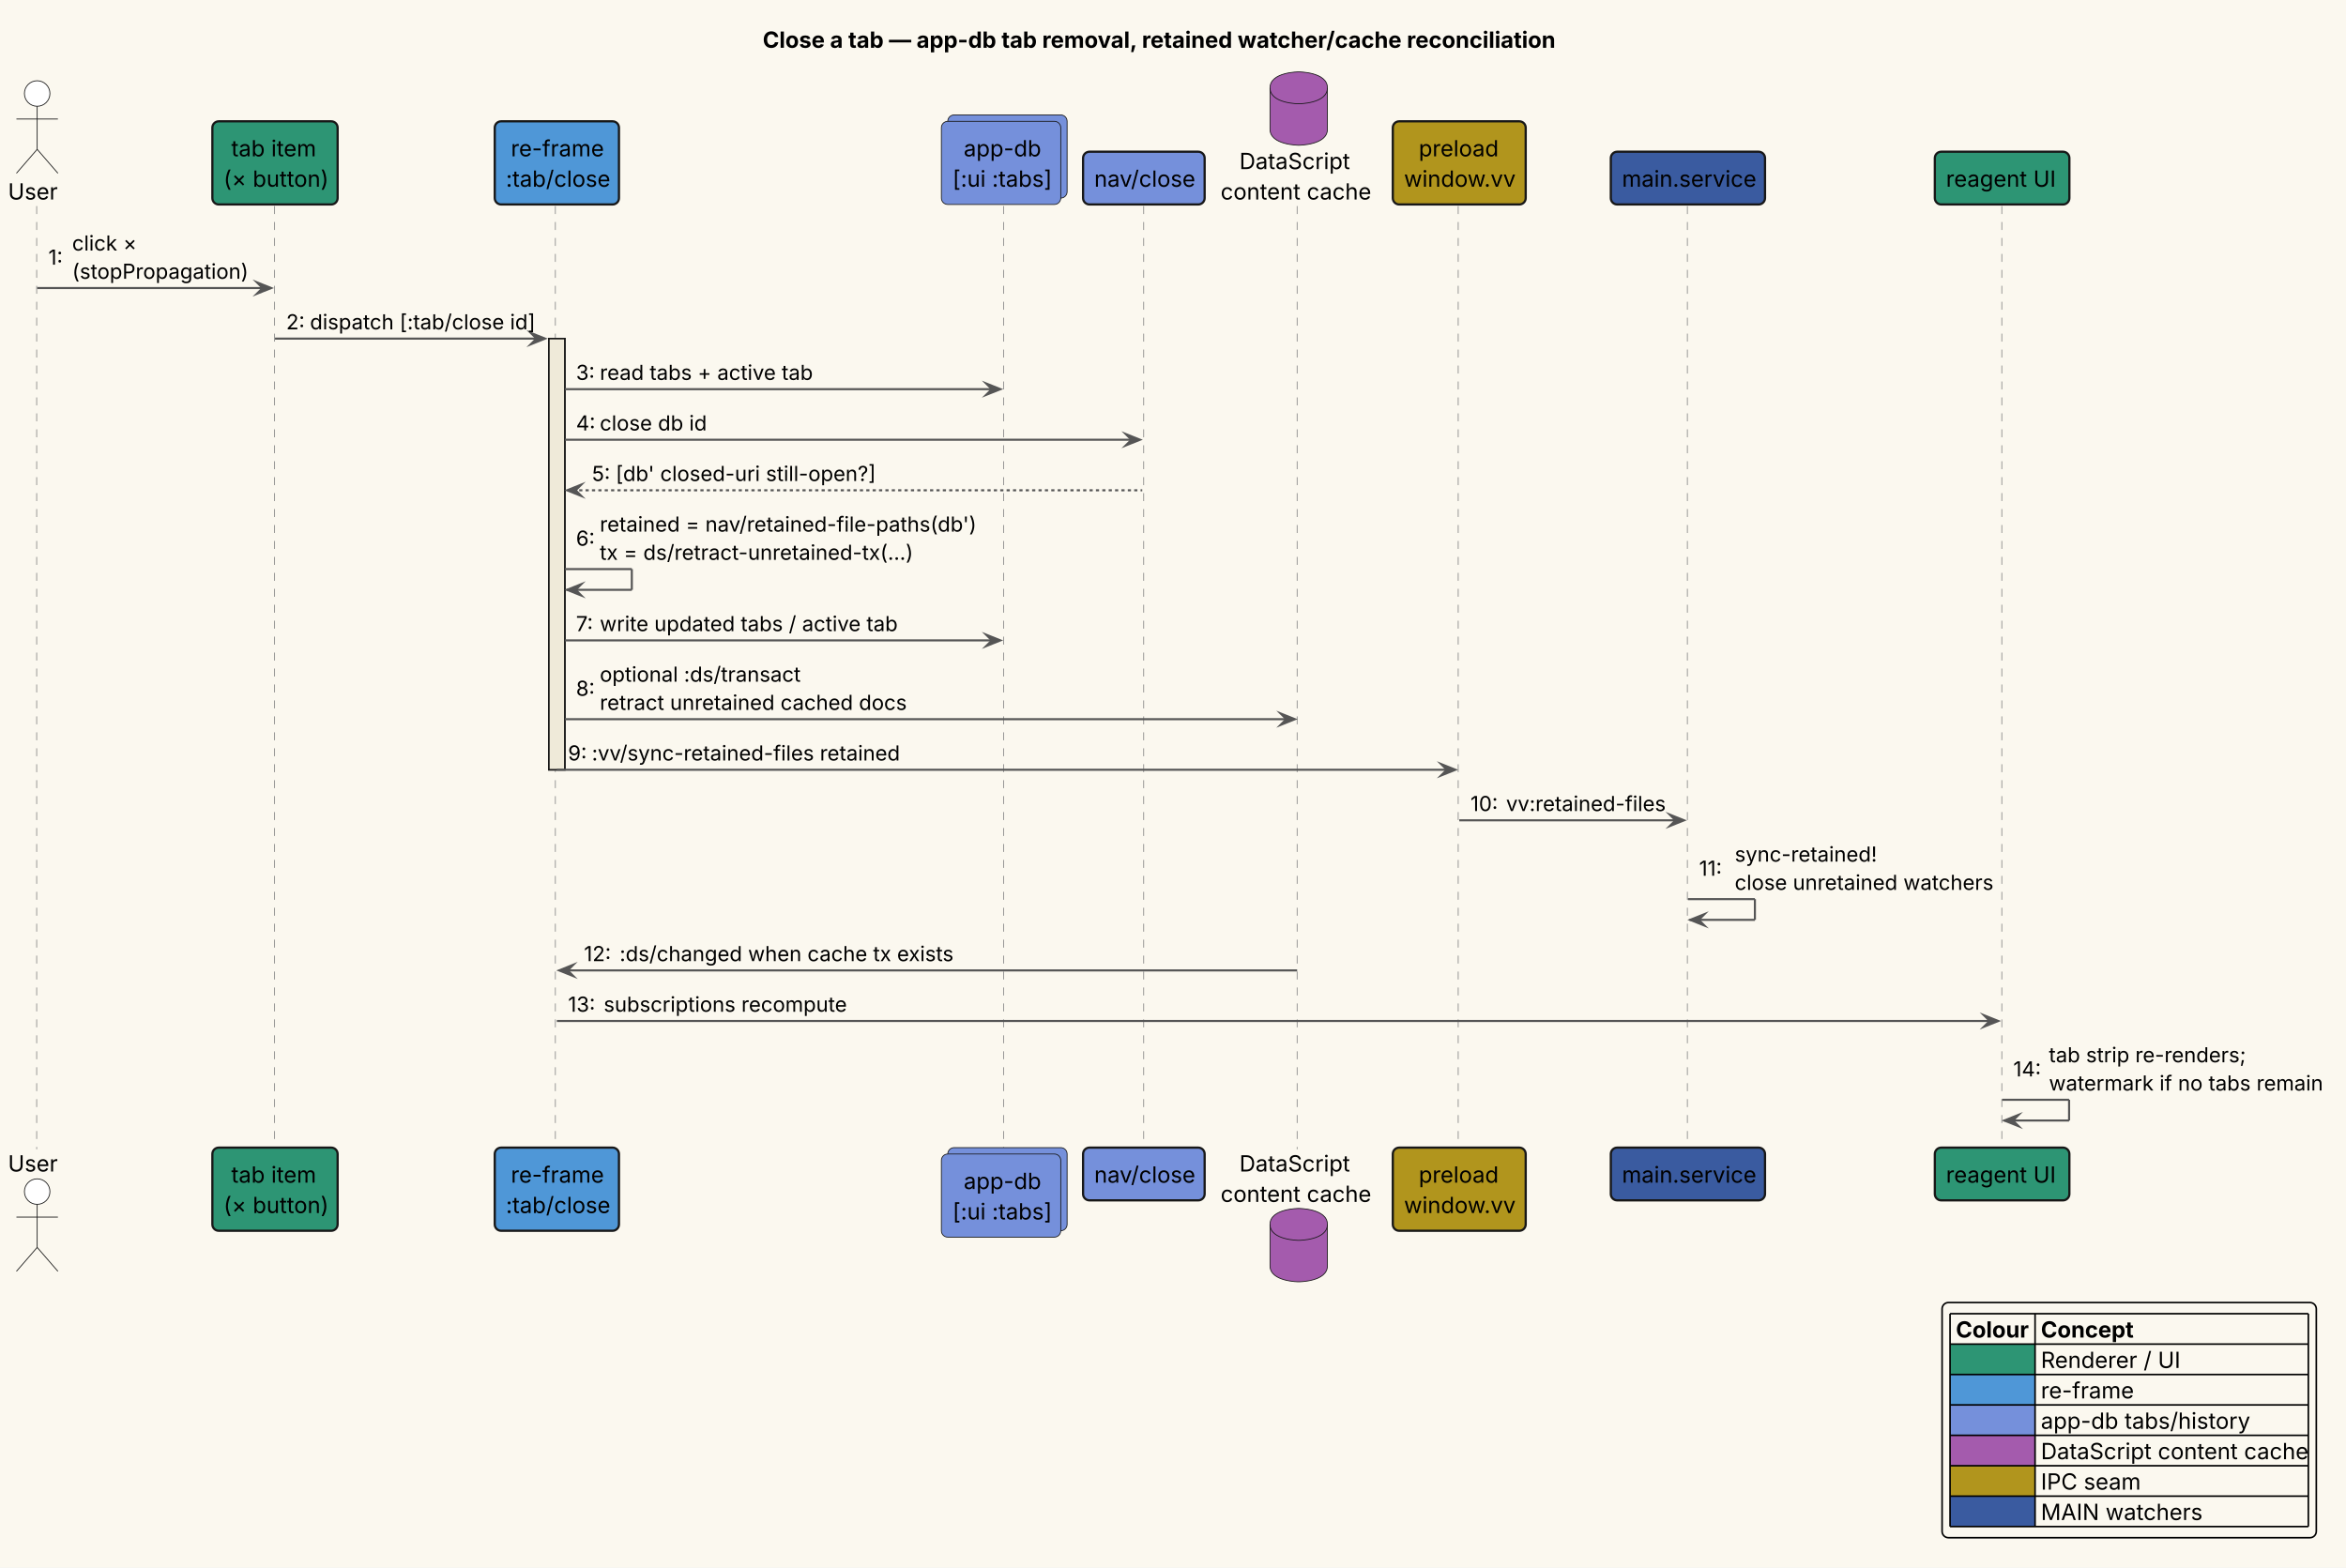
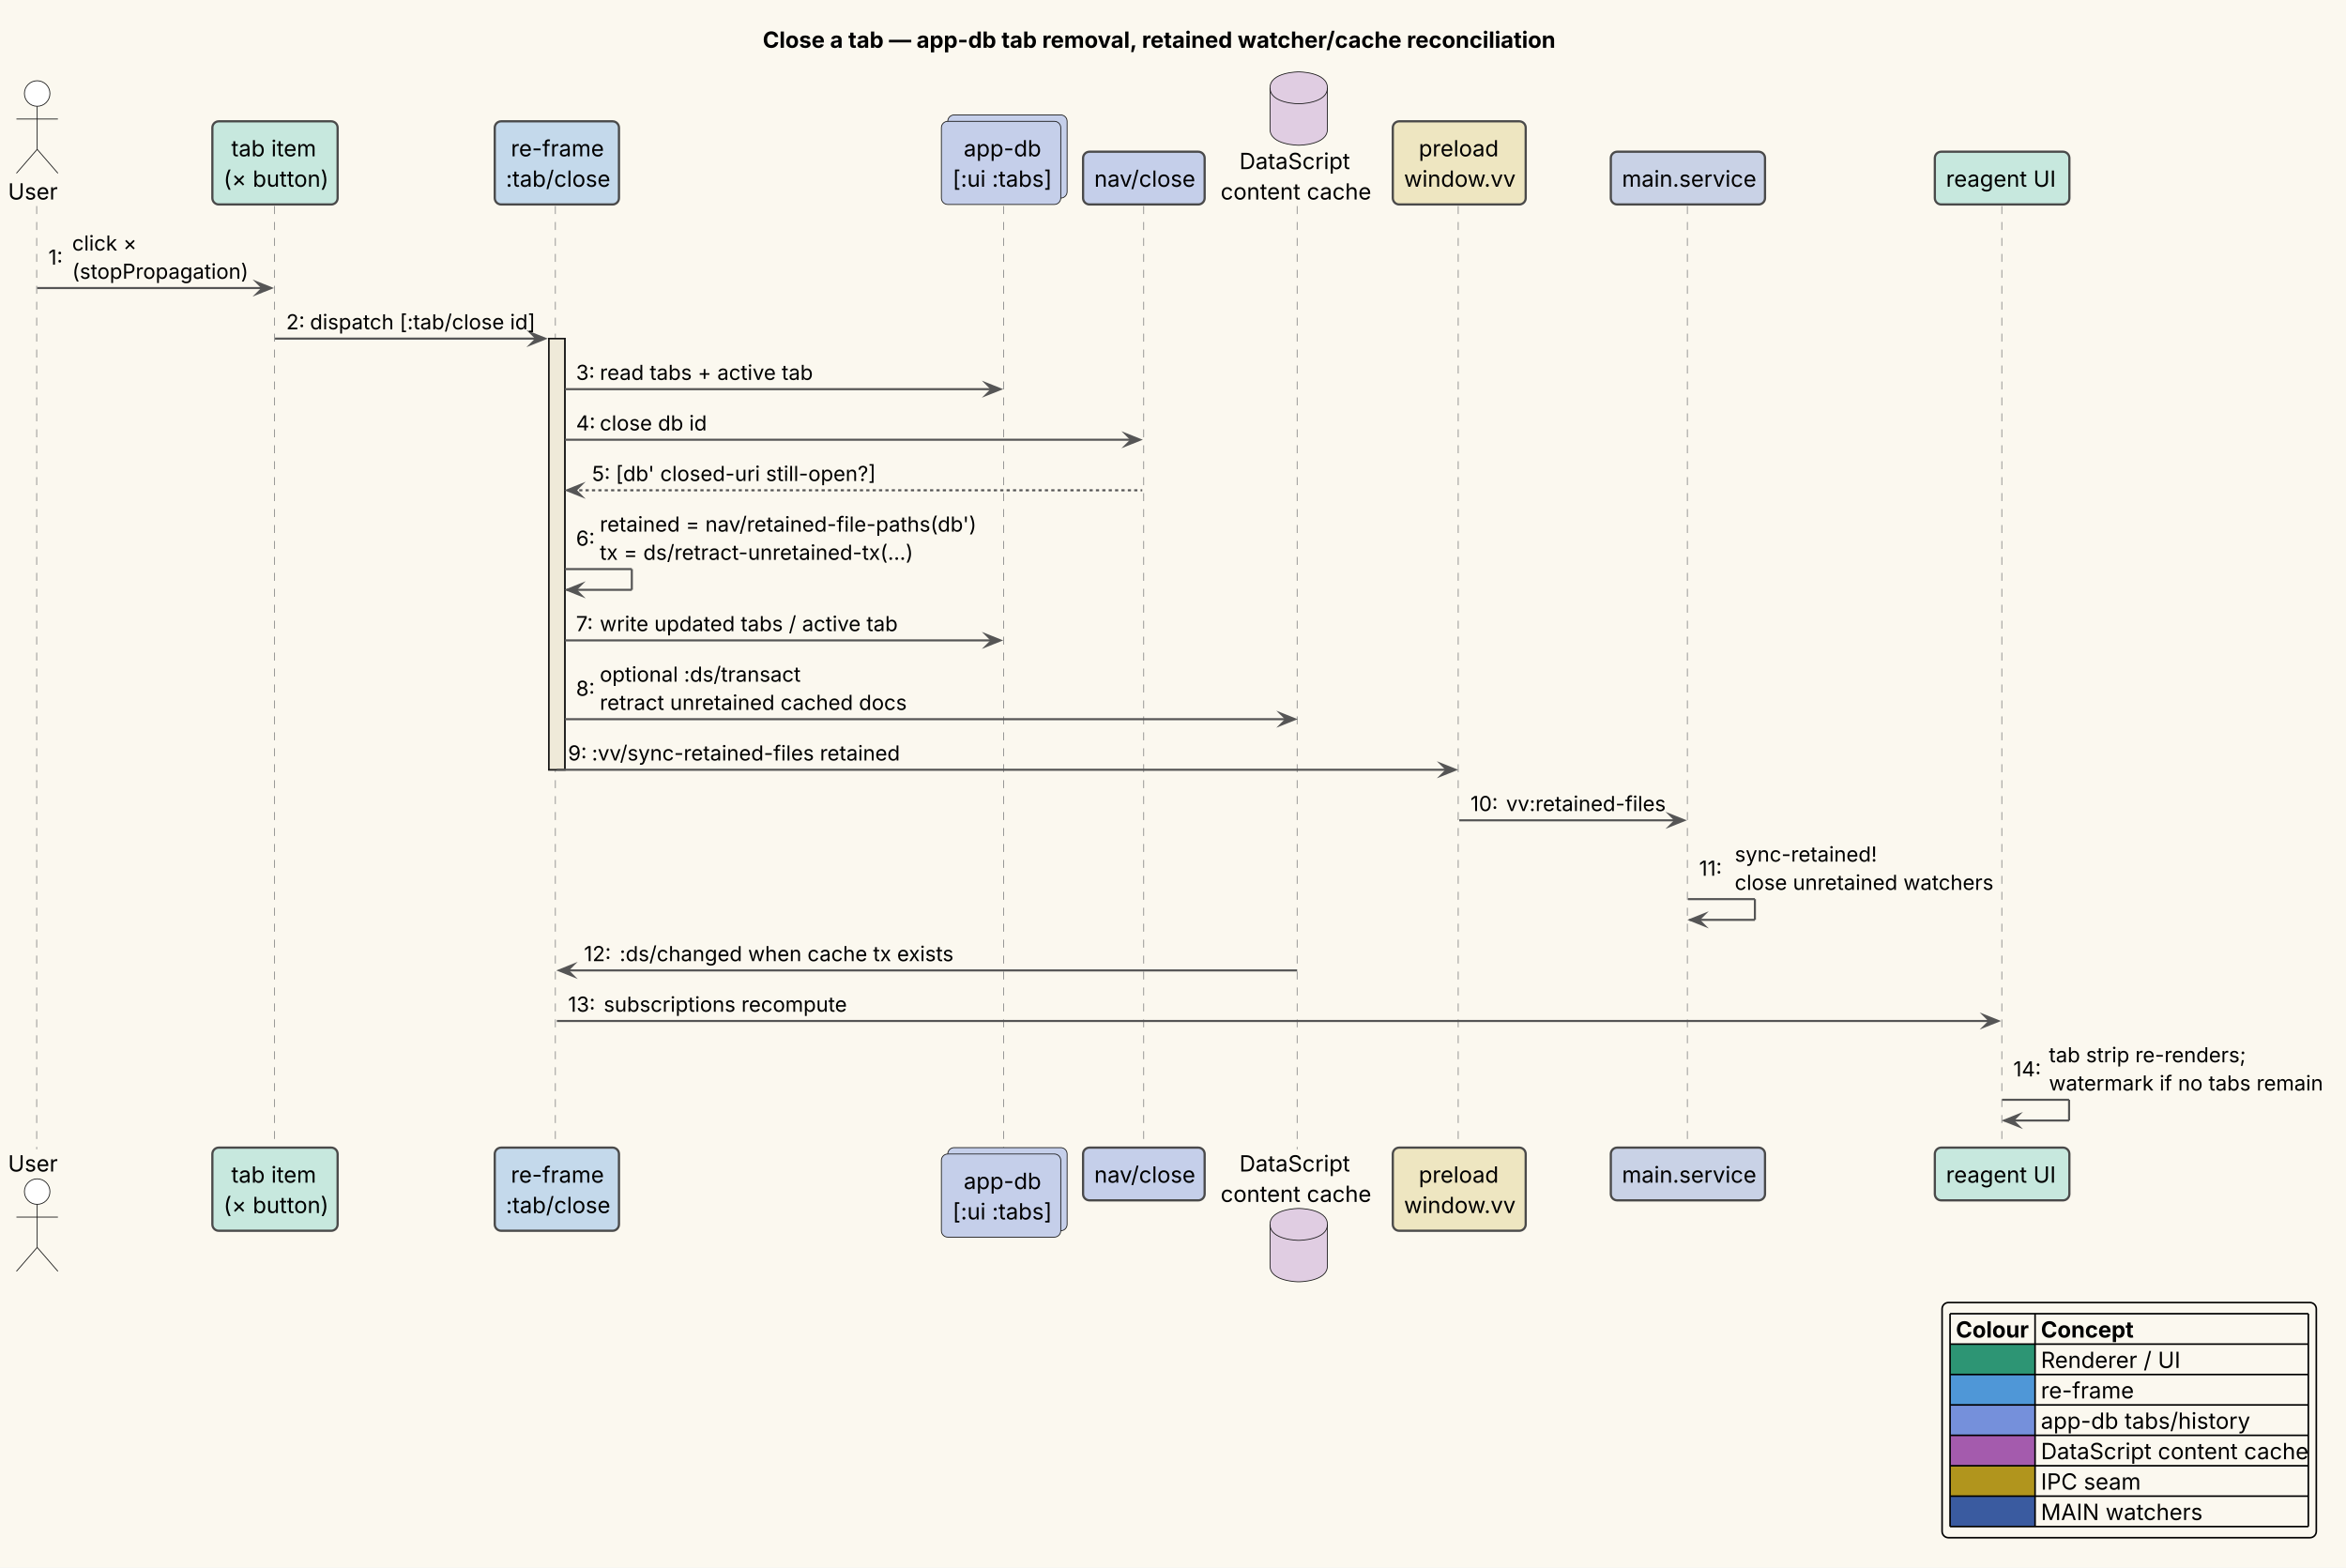
<svg xmlns="http://www.w3.org/2000/svg" contentStyleType="text/css" data-diagram-type="SEQUENCE" height="983px" preserveAspectRatio="none" style="width:1471px;height:983px;background:#FBF8EF;" version="1.1" viewBox="0 0 1471 983" width="1471px" zoomAndPan="magnify">
  <defs />
  <g>
    <rect fill="#FBF8EF" height="983" style="stroke:none;stroke-width:1;" width="1471" x="0" y="0" />
    <g class="title" data-source-line="4">
      <text fill="#000000" font-family="'Inter, Helvetica, sans-serif'" font-size="14" font-weight="700" lengthAdjust="spacing" textLength="507.89" x="478.246" y="29.966">Close a tab — app-db tab removal, retained watcher/cache reconciliation</text>
    </g>
    <g>
      <rect fill="#EFEAD9" height="270.354" style="stroke:#181818;stroke-width:1;" width="10" x="344.163" y="212.322" />
    </g>
    <g class="participant-lifeline" data-entity-uid="part1" data-qualified-name="User" data-source-line="8" id="part1-lifeline">
      <g>
        <rect fill="#000000" fill-opacity="0" height="591.414" width="8" x="19.309" y="129.204" />
        <line style="stroke:#888888;stroke-width:0.5;stroke-dasharray:5,5;" x1="23" x2="23" y1="129.204" y2="720.618" />
      </g>
    </g>
    <g class="participant-lifeline" data-entity-uid="part2" data-qualified-name="Tabs" data-source-line="9" id="part2-lifeline">
      <g>
        <rect fill="#000000" fill-opacity="0" height="591.414" width="8" x="168.43" y="129.204" />
        <line style="stroke:#888888;stroke-width:0.5;stroke-dasharray:5,5;" x1="172.16" x2="172.16" y1="129.204" y2="720.618" />
      </g>
    </g>
    <g class="participant-lifeline" data-entity-uid="part3" data-qualified-name="RF" data-source-line="10" id="part3-lifeline">
      <g>
        <rect fill="#000000" fill-opacity="0" height="591.414" width="8" x="345.163" y="129.204" />
        <line style="stroke:#888888;stroke-width:0.5;stroke-dasharray:5,5;" x1="348.222" x2="348.222" y1="129.204" y2="720.618" />
      </g>
    </g>
    <g class="participant-lifeline" data-entity-uid="part4" data-qualified-name="DB" data-source-line="11" id="part4-lifeline">
      <g>
        <rect fill="#000000" fill-opacity="0" height="591.414" width="8" x="625.691" y="129.204" />
        <line style="stroke:#888888;stroke-width:0.5;stroke-dasharray:5,5;" x1="629.269" x2="629.269" y1="129.204" y2="720.618" />
      </g>
    </g>
    <g class="participant-lifeline" data-entity-uid="part5" data-qualified-name="Nav" data-source-line="12" id="part5-lifeline">
      <g>
        <rect fill="#000000" fill-opacity="0" height="591.414" width="8" x="713.228" y="129.204" />
        <line style="stroke:#888888;stroke-width:0.5;stroke-dasharray:5,5;" x1="717.113" x2="717.113" y1="129.204" y2="720.618" />
      </g>
    </g>
    <g class="participant-lifeline" data-entity-uid="part6" data-qualified-name="DS" data-source-line="13" id="part6-lifeline">
      <g>
        <rect fill="#000000" fill-opacity="0" height="591.414" width="8" x="810.333" y="129.204" />
        <line style="stroke:#888888;stroke-width:0.5;stroke-dasharray:5,5;" x1="813.343" x2="813.343" y1="129.204" y2="720.618" />
      </g>
    </g>
    <g class="participant-lifeline" data-entity-uid="part7" data-qualified-name="Vv" data-source-line="14" id="part7-lifeline">
      <g>
        <rect fill="#000000" fill-opacity="0" height="591.414" width="8" x="910.987" y="129.204" />
        <line style="stroke:#888888;stroke-width:0.5;stroke-dasharray:5,5;" x1="914.323" x2="914.323" y1="129.204" y2="720.618" />
      </g>
    </g>
    <g class="participant-lifeline" data-entity-uid="part8" data-qualified-name="Svc" data-source-line="15" id="part8-lifeline">
      <g>
        <rect fill="#000000" fill-opacity="0" height="591.414" width="8" x="1054.362" y="129.204" />
        <line style="stroke:#888888;stroke-width:0.5;stroke-dasharray:5,5;" x1="1058.02" x2="1058.02" y1="129.204" y2="720.618" />
      </g>
    </g>
    <g class="participant-lifeline" data-entity-uid="part9" data-qualified-name="UI" data-source-line="16" id="part9-lifeline">
      <g>
        <rect fill="#000000" fill-opacity="0" height="591.414" width="8" x="1251.372" y="129.204" />
        <line style="stroke:#888888;stroke-width:0.5;stroke-dasharray:5,5;" x1="1255.19" x2="1255.19" y1="129.204" y2="720.618" />
      </g>
    </g>
    <g class="participant participant-head" data-entity-uid="part1" data-qualified-name="User" data-source-line="8" id="part1-head">
      <text fill="#000000" font-family="'Inter, Helvetica, sans-serif'" font-size="14" lengthAdjust="spacing" textLength="30.618" x="5" y="125.102">User</text>
      <ellipse cx="23.309" cy="58.636" fill="#FFFFFF" rx="8" ry="8" style="stroke:#181818;stroke-width:0.5;" />
      <path d="M23.309,66.636 L23.309,93.636 M10.309,74.636 L36.309,74.636 M23.309,93.636 L10.309,108.636 M23.309,93.636 L36.309,108.636" fill="none" style="stroke:#181818;stroke-width:0.5;" />
    </g>
    <g class="participant participant-tail" data-entity-uid="part1" data-qualified-name="User" data-source-line="8" id="part1-tail">
      <text fill="#000000" font-family="'Inter, Helvetica, sans-serif'" font-size="14" lengthAdjust="spacing" textLength="30.618" x="5" y="734.584">User</text>
      <ellipse cx="23.309" cy="747.186" fill="#FFFFFF" rx="8" ry="8" style="stroke:#181818;stroke-width:0.5;" />
      <path d="M23.309,755.186 L23.309,782.186 M10.309,763.186 L36.309,763.186 M23.309,782.186 L10.309,797.186 M23.309,782.186 L36.309,797.186" fill="none" style="stroke:#181818;stroke-width:0.5;" />
    </g>
    <g class="participant participant-head" data-entity-uid="part2" data-qualified-name="Tabs" data-source-line="9" id="part2-head">
-       <rect fill="#2D9574" height="52.136" rx="4" ry="4" style="stroke:#181818;stroke-width:1.4;" width="78.54" x="133.16" y="76.068" />
+       <rect fill="#C7E8DE" height="52.136" rx="4" ry="4" style="stroke:#4A4A4A;stroke-width:1.4;" width="78.54" x="133.16" y="76.068" />
      <text fill="#000000" font-family="'Inter, Helvetica, sans-serif'" font-size="14" lengthAdjust="spacing" textLength="54.81" x="145.025" y="98.034">tab item</text>
      <text fill="#000000" font-family="'Inter, Helvetica, sans-serif'" font-size="14" lengthAdjust="spacing" textLength="64.54" x="140.16" y="117.102">(× button)</text>
    </g>
    <g class="participant participant-tail" data-entity-uid="part2" data-qualified-name="Tabs" data-source-line="9" id="part2-tail">
-       <rect fill="#2D9574" height="52.136" rx="4" ry="4" style="stroke:#181818;stroke-width:1.4;" width="78.54" x="133.16" y="719.618" />
+       <rect fill="#C7E8DE" height="52.136" rx="4" ry="4" style="stroke:#4A4A4A;stroke-width:1.4;" width="78.54" x="133.16" y="719.618" />
      <text fill="#000000" font-family="'Inter, Helvetica, sans-serif'" font-size="14" lengthAdjust="spacing" textLength="54.81" x="145.025" y="741.584">tab item</text>
      <text fill="#000000" font-family="'Inter, Helvetica, sans-serif'" font-size="14" lengthAdjust="spacing" textLength="64.54" x="140.16" y="760.652">(× button)</text>
    </g>
    <g class="participant participant-head" data-entity-uid="part3" data-qualified-name="RF" data-source-line="10" id="part3-head">
-       <rect fill="#4F97D7" height="52.136" rx="4" ry="4" style="stroke:#181818;stroke-width:1.4;" width="77.882" x="310.222" y="76.068" />
+       <rect fill="#C4D9EB" height="52.136" rx="4" ry="4" style="stroke:#4A4A4A;stroke-width:1.4;" width="77.882" x="310.222" y="76.068" />
      <text fill="#000000" font-family="'Inter, Helvetica, sans-serif'" font-size="14" lengthAdjust="spacing" textLength="57.624" x="320.351" y="98.034">re-frame</text>
      <text fill="#000000" font-family="'Inter, Helvetica, sans-serif'" font-size="14" lengthAdjust="spacing" textLength="63.882" x="317.222" y="117.102">:tab/close</text>
    </g>
    <g class="participant participant-tail" data-entity-uid="part3" data-qualified-name="RF" data-source-line="10" id="part3-tail">
-       <rect fill="#4F97D7" height="52.136" rx="4" ry="4" style="stroke:#181818;stroke-width:1.4;" width="77.882" x="310.222" y="719.618" />
+       <rect fill="#C4D9EB" height="52.136" rx="4" ry="4" style="stroke:#4A4A4A;stroke-width:1.4;" width="77.882" x="310.222" y="719.618" />
      <text fill="#000000" font-family="'Inter, Helvetica, sans-serif'" font-size="14" lengthAdjust="spacing" textLength="57.624" x="320.351" y="741.584">re-frame</text>
      <text fill="#000000" font-family="'Inter, Helvetica, sans-serif'" font-size="14" lengthAdjust="spacing" textLength="63.882" x="317.222" y="760.652">:tab/close</text>
    </g>
    <g class="participant participant-head" data-entity-uid="part4" data-qualified-name="DB" data-source-line="11" id="part4-head">
-       <rect fill="#7590DB" height="52.136" rx="4" ry="4" style="stroke:#181818;stroke-width:0.5;" width="74.844" x="594.269" y="72.068" />
-       <rect fill="#7590DB" height="52.136" rx="4" ry="4" style="stroke:#181818;stroke-width:0.5;" width="74.844" x="590.269" y="76.068" />
+       <rect fill="#C5CFEA" height="52.136" rx="4" ry="4" style="stroke:#181818;stroke-width:0.5;" width="74.844" x="594.269" y="72.068" />
+       <rect fill="#C5CFEA" height="52.136" rx="4" ry="4" style="stroke:#181818;stroke-width:0.5;" width="74.844" x="590.269" y="76.068" />
      <text fill="#000000" font-family="'Inter, Helvetica, sans-serif'" font-size="14" lengthAdjust="spacing" textLength="46.802" x="604.29" y="98.034">app-db</text>
      <text fill="#000000" font-family="'Inter, Helvetica, sans-serif'" font-size="14" lengthAdjust="spacing" textLength="60.844" x="597.269" y="117.102">[:ui :tabs]</text>
    </g>
    <g class="participant participant-tail" data-entity-uid="part4" data-qualified-name="DB" data-source-line="11" id="part4-tail">
-       <rect fill="#7590DB" height="52.136" rx="4" ry="4" style="stroke:#181818;stroke-width:0.5;" width="74.844" x="594.269" y="719.618" />
-       <rect fill="#7590DB" height="52.136" rx="4" ry="4" style="stroke:#181818;stroke-width:0.5;" width="74.844" x="590.269" y="723.618" />
+       <rect fill="#C5CFEA" height="52.136" rx="4" ry="4" style="stroke:#181818;stroke-width:0.5;" width="74.844" x="594.269" y="719.618" />
+       <rect fill="#C5CFEA" height="52.136" rx="4" ry="4" style="stroke:#181818;stroke-width:0.5;" width="74.844" x="590.269" y="723.618" />
      <text fill="#000000" font-family="'Inter, Helvetica, sans-serif'" font-size="14" lengthAdjust="spacing" textLength="46.802" x="604.29" y="745.584">app-db</text>
      <text fill="#000000" font-family="'Inter, Helvetica, sans-serif'" font-size="14" lengthAdjust="spacing" textLength="60.844" x="597.269" y="764.652">[:ui :tabs]</text>
    </g>
    <g class="participant participant-head" data-entity-uid="part5" data-qualified-name="Nav" data-source-line="12" id="part5-head">
-       <rect fill="#7590DB" height="33.068" rx="4" ry="4" style="stroke:#181818;stroke-width:1.4;" width="76.23" x="679.113" y="95.136" />
+       <rect fill="#C5CFEA" height="33.068" rx="4" ry="4" style="stroke:#4A4A4A;stroke-width:1.4;" width="76.23" x="679.113" y="95.136" />
      <text fill="#000000" font-family="'Inter, Helvetica, sans-serif'" font-size="14" lengthAdjust="spacing" textLength="62.23" x="686.113" y="117.102">nav/close</text>
    </g>
    <g class="participant participant-tail" data-entity-uid="part5" data-qualified-name="Nav" data-source-line="12" id="part5-tail">
-       <rect fill="#7590DB" height="33.068" rx="4" ry="4" style="stroke:#181818;stroke-width:1.4;" width="76.23" x="679.113" y="719.618" />
+       <rect fill="#C5CFEA" height="33.068" rx="4" ry="4" style="stroke:#4A4A4A;stroke-width:1.4;" width="76.23" x="679.113" y="719.618" />
      <text fill="#000000" font-family="'Inter, Helvetica, sans-serif'" font-size="14" lengthAdjust="spacing" textLength="62.23" x="686.113" y="741.584">nav/close</text>
    </g>
    <g class="participant participant-head" data-entity-uid="part6" data-qualified-name="DS" data-source-line="13" id="part6-head">
      <text fill="#000000" font-family="'Inter, Helvetica, sans-serif'" font-size="14" lengthAdjust="spacing" textLength="68.446" x="777.11" y="106.034">DataScript</text>
      <text fill="#000000" font-family="'Inter, Helvetica, sans-serif'" font-size="14" lengthAdjust="spacing" textLength="91.98" x="765.343" y="125.102">content cache</text>
-       <path d="M796.333,55.068 C796.333,45.068 814.333,45.068 814.333,45.068 C814.333,45.068 832.333,45.068 832.333,55.068 L832.333,81.068 C832.333,91.068 814.333,91.068 814.333,91.068 C814.333,91.068 796.333,91.068 796.333,81.068 L796.333,55.068" fill="#A45BAD" style="stroke:#181818;stroke-width:0.5;" />
+       <path d="M796.333,55.068 C796.333,45.068 814.333,45.068 814.333,45.068 C814.333,45.068 832.333,45.068 832.333,55.068 L832.333,81.068 C832.333,91.068 814.333,91.068 814.333,91.068 C814.333,91.068 796.333,91.068 796.333,81.068 L796.333,55.068" fill="#E0CDE2" style="stroke:#181818;stroke-width:0.5;" />
      <path d="M796.333,55.068 C796.333,65.068 814.333,65.068 814.333,65.068 C814.333,65.068 832.333,65.068 832.333,55.068" fill="none" style="stroke:#181818;stroke-width:0.5;" />
    </g>
    <g class="participant participant-tail" data-entity-uid="part6" data-qualified-name="DS" data-source-line="13" id="part6-tail">
      <text fill="#000000" font-family="'Inter, Helvetica, sans-serif'" font-size="14" lengthAdjust="spacing" textLength="68.446" x="777.11" y="734.584">DataScript</text>
      <text fill="#000000" font-family="'Inter, Helvetica, sans-serif'" font-size="14" lengthAdjust="spacing" textLength="91.98" x="765.343" y="753.652">content cache</text>
-       <path d="M796.333,767.754 C796.333,757.754 814.333,757.754 814.333,757.754 C814.333,757.754 832.333,757.754 832.333,767.754 L832.333,793.754 C832.333,803.754 814.333,803.754 814.333,803.754 C814.333,803.754 796.333,803.754 796.333,793.754 L796.333,767.754" fill="#A45BAD" style="stroke:#181818;stroke-width:0.5;" />
+       <path d="M796.333,767.754 C796.333,757.754 814.333,757.754 814.333,757.754 C814.333,757.754 832.333,757.754 832.333,767.754 L832.333,793.754 C832.333,803.754 814.333,803.754 814.333,803.754 C814.333,803.754 796.333,803.754 796.333,793.754 L796.333,767.754" fill="#E0CDE2" style="stroke:#181818;stroke-width:0.5;" />
      <path d="M796.333,767.754 C796.333,777.754 814.333,777.754 814.333,777.754 C814.333,777.754 832.333,777.754 832.333,767.754" fill="none" style="stroke:#181818;stroke-width:0.5;" />
    </g>
    <g class="participant participant-head" data-entity-uid="part7" data-qualified-name="Vv" data-source-line="14" id="part7-head">
-       <rect fill="#B1951D" height="52.136" rx="4" ry="4" style="stroke:#181818;stroke-width:1.4;" width="83.328" x="873.323" y="76.068" />
+       <rect fill="#EEE6C1" height="52.136" rx="4" ry="4" style="stroke:#4A4A4A;stroke-width:1.4;" width="83.328" x="873.323" y="76.068" />
      <text fill="#000000" font-family="'Inter, Helvetica, sans-serif'" font-size="14" lengthAdjust="spacing" textLength="50.834" x="889.57" y="98.034">preload</text>
      <text fill="#000000" font-family="'Inter, Helvetica, sans-serif'" font-size="14" lengthAdjust="spacing" textLength="69.328" x="880.323" y="117.102">window.vv</text>
    </g>
    <g class="participant participant-tail" data-entity-uid="part7" data-qualified-name="Vv" data-source-line="14" id="part7-tail">
-       <rect fill="#B1951D" height="52.136" rx="4" ry="4" style="stroke:#181818;stroke-width:1.4;" width="83.328" x="873.323" y="719.618" />
+       <rect fill="#EEE6C1" height="52.136" rx="4" ry="4" style="stroke:#4A4A4A;stroke-width:1.4;" width="83.328" x="873.323" y="719.618" />
      <text fill="#000000" font-family="'Inter, Helvetica, sans-serif'" font-size="14" lengthAdjust="spacing" textLength="50.834" x="889.57" y="741.584">preload</text>
      <text fill="#000000" font-family="'Inter, Helvetica, sans-serif'" font-size="14" lengthAdjust="spacing" textLength="69.328" x="880.323" y="760.652">window.vv</text>
    </g>
    <g class="participant participant-head" data-entity-uid="part8" data-qualified-name="Svc" data-source-line="15" id="part8-head">
-       <rect fill="#3A5BA0" height="33.068" rx="4" ry="4" style="stroke:#181818;stroke-width:1.4;" width="96.684" x="1010.02" y="95.136" />
+       <rect fill="#C9D2E6" height="33.068" rx="4" ry="4" style="stroke:#4A4A4A;stroke-width:1.4;" width="96.684" x="1010.02" y="95.136" />
      <text fill="#000000" font-family="'Inter, Helvetica, sans-serif'" font-size="14" lengthAdjust="spacing" textLength="82.684" x="1017.02" y="117.102">main.service</text>
    </g>
    <g class="participant participant-tail" data-entity-uid="part8" data-qualified-name="Svc" data-source-line="15" id="part8-tail">
-       <rect fill="#3A5BA0" height="33.068" rx="4" ry="4" style="stroke:#181818;stroke-width:1.4;" width="96.684" x="1010.02" y="719.618" />
+       <rect fill="#C9D2E6" height="33.068" rx="4" ry="4" style="stroke:#4A4A4A;stroke-width:1.4;" width="96.684" x="1010.02" y="719.618" />
      <text fill="#000000" font-family="'Inter, Helvetica, sans-serif'" font-size="14" lengthAdjust="spacing" textLength="82.684" x="1017.02" y="741.584">main.service</text>
    </g>
    <g class="participant participant-head" data-entity-uid="part9" data-qualified-name="UI" data-source-line="16" id="part9-head">
-       <rect fill="#2D9574" height="33.068" rx="4" ry="4" style="stroke:#181818;stroke-width:1.4;" width="84.364" x="1213.19" y="95.136" />
+       <rect fill="#C7E8DE" height="33.068" rx="4" ry="4" style="stroke:#4A4A4A;stroke-width:1.4;" width="84.364" x="1213.19" y="95.136" />
      <text fill="#000000" font-family="'Inter, Helvetica, sans-serif'" font-size="14" lengthAdjust="spacing" textLength="70.364" x="1220.19" y="117.102">reagent UI</text>
    </g>
    <g class="participant participant-tail" data-entity-uid="part9" data-qualified-name="UI" data-source-line="16" id="part9-tail">
-       <rect fill="#2D9574" height="33.068" rx="4" ry="4" style="stroke:#181818;stroke-width:1.4;" width="84.364" x="1213.19" y="719.618" />
+       <rect fill="#C7E8DE" height="33.068" rx="4" ry="4" style="stroke:#4A4A4A;stroke-width:1.4;" width="84.364" x="1213.19" y="719.618" />
      <text fill="#000000" font-family="'Inter, Helvetica, sans-serif'" font-size="14" lengthAdjust="spacing" textLength="70.364" x="1220.19" y="741.584">reagent UI</text>
    </g>
    <g>
      <rect fill="#EFEAD9" height="270.354" style="stroke:#181818;stroke-width:1;" width="10" x="344.163" y="212.322" />
    </g>
    <g class="message" data-entity-1="part1" data-entity-2="part2" data-source-line="18" id="msg1">
      <polygon fill="#555555" points="160.43,176.616,170.43,180.616,160.43,184.616,164.43,180.616" style="stroke:#555555;stroke-width:1;stroke-linejoin:miter;stroke-miterlimit:10;" />
      <line style="stroke:#555555;stroke-width:1.3;" x1="23.309" x2="166.43" y1="180.616" y2="180.616" />
      <text fill="#000000" font-family="'Inter, Helvetica, sans-serif'" font-size="13" lengthAdjust="spacing" textLength="10.92" x="30.309" y="165.954">1:</text>
      <text fill="#000000" font-family="'Inter, Helvetica, sans-serif'" font-size="13" lengthAdjust="spacing" textLength="36.946" x="45.229" y="157.101">click ×</text>
      <text fill="#000000" font-family="'Inter, Helvetica, sans-serif'" font-size="13" lengthAdjust="spacing" textLength="110.201" x="45.229" y="174.807">(stopPropagation)</text>
    </g>
    <g class="message" data-entity-1="part2" data-entity-2="part3" data-source-line="19" id="msg2">
      <polygon fill="#555555" points="332.163,208.322,342.163,212.322,332.163,216.322,336.163,212.322" style="stroke:#555555;stroke-width:1;stroke-linejoin:miter;stroke-miterlimit:10;" />
      <line style="stroke:#555555;stroke-width:1.3;" x1="172.43" x2="338.163" y1="212.322" y2="212.322" />
      <text fill="#000000" font-family="'Inter, Helvetica, sans-serif'" font-size="13" lengthAdjust="spacing" textLength="10.92" x="179.43" y="206.513">2:</text>
      <text fill="#000000" font-family="'Inter, Helvetica, sans-serif'" font-size="13" lengthAdjust="spacing" textLength="137.813" x="194.35" y="206.513">dispatch [:tab/close id]</text>
    </g>
    <g class="message" data-entity-1="part3" data-entity-2="part4" data-source-line="21" id="msg3">
      <polygon fill="#555555" points="617.691,240.028,627.691,244.028,617.691,248.028,621.691,244.028" style="stroke:#555555;stroke-width:1;stroke-linejoin:miter;stroke-miterlimit:10;" />
      <line style="stroke:#555555;stroke-width:1.3;" x1="354.163" x2="623.691" y1="244.028" y2="244.028" />
      <text fill="#000000" font-family="'Inter, Helvetica, sans-serif'" font-size="13" lengthAdjust="spacing" textLength="10.92" x="361.163" y="238.219">3:</text>
      <text fill="#000000" font-family="'Inter, Helvetica, sans-serif'" font-size="13" lengthAdjust="spacing" textLength="130.65" x="376.083" y="238.219">read tabs + active tab</text>
    </g>
    <g class="message" data-entity-1="part3" data-entity-2="part5" data-source-line="22" id="msg4">
      <polygon fill="#555555" points="705.228,271.734,715.228,275.734,705.228,279.734,709.228,275.734" style="stroke:#555555;stroke-width:1;stroke-linejoin:miter;stroke-miterlimit:10;" />
      <line style="stroke:#555555;stroke-width:1.3;" x1="354.163" x2="711.228" y1="275.734" y2="275.734" />
      <text fill="#000000" font-family="'Inter, Helvetica, sans-serif'" font-size="13" lengthAdjust="spacing" textLength="10.92" x="361.163" y="269.925">4:</text>
      <text fill="#000000" font-family="'Inter, Helvetica, sans-serif'" font-size="13" lengthAdjust="spacing" textLength="65.117" x="376.083" y="269.925">close db id</text>
    </g>
    <g class="message" data-entity-1="part5" data-entity-2="part3" data-source-line="23" id="msg5">
      <polygon fill="#555555" points="365.163,303.44,355.163,307.44,365.163,311.44,361.163,307.44" style="stroke:#555555;stroke-width:1;stroke-linejoin:miter;stroke-miterlimit:10;" />
      <line style="stroke:#555555;stroke-width:1.3;stroke-dasharray:2,2;" x1="359.163" x2="716.228" y1="307.44" y2="307.44" />
      <text fill="#000000" font-family="'Inter, Helvetica, sans-serif'" font-size="13" lengthAdjust="spacing" textLength="10.92" x="371.163" y="301.631">5:</text>
      <text fill="#000000" font-family="'Inter, Helvetica, sans-serif'" font-size="13" lengthAdjust="spacing" textLength="156.221" x="386.083" y="301.631">[db' closed-uri still-open?]</text>
    </g>
    <g class="message" data-entity-1="part3" data-entity-2="part3" data-source-line="24" id="msg6">
      <line style="stroke:#555555;stroke-width:1.3;" x1="354.163" x2="396.163" y1="356.852" y2="356.852" />
      <line style="stroke:#555555;stroke-width:1.3;" x1="396.163" x2="396.163" y1="356.852" y2="369.852" />
      <line style="stroke:#555555;stroke-width:1.3;" x1="355.163" x2="396.163" y1="369.852" y2="369.852" />
      <polygon fill="#555555" points="365.163,365.852,355.163,369.852,365.163,373.852,361.163,369.852" style="stroke:#555555;stroke-width:1;stroke-linejoin:miter;stroke-miterlimit:10;" />
      <text fill="#000000" font-family="'Inter, Helvetica, sans-serif'" font-size="13" lengthAdjust="spacing" textLength="10.92" x="361.163" y="342.19">6:</text>
      <text fill="#000000" font-family="'Inter, Helvetica, sans-serif'" font-size="13" lengthAdjust="spacing" textLength="231.608" x="376.083" y="333.337">retained = nav/retained-file-paths(db')</text>
      <text fill="#000000" font-family="'Inter, Helvetica, sans-serif'" font-size="13" lengthAdjust="spacing" textLength="191.477" x="376.083" y="351.043">tx = ds/retract-unretained-tx(...)</text>
    </g>
    <g class="message" data-entity-1="part3" data-entity-2="part4" data-source-line="25" id="msg7">
      <polygon fill="#555555" points="617.691,397.558,627.691,401.558,617.691,405.558,621.691,401.558" style="stroke:#555555;stroke-width:1;stroke-linejoin:miter;stroke-miterlimit:10;" />
      <line style="stroke:#555555;stroke-width:1.3;" x1="354.163" x2="623.691" y1="401.558" y2="401.558" />
      <text fill="#000000" font-family="'Inter, Helvetica, sans-serif'" font-size="13" lengthAdjust="spacing" textLength="10.92" x="361.163" y="395.749">7:</text>
      <text fill="#000000" font-family="'Inter, Helvetica, sans-serif'" font-size="13" lengthAdjust="spacing" textLength="185.744" x="376.083" y="395.749">write updated tabs / active tab</text>
    </g>
    <g class="message" data-entity-1="part3" data-entity-2="part6" data-source-line="26" id="msg8">
      <polygon fill="#555555" points="802.333,446.97,812.333,450.97,802.333,454.97,806.333,450.97" style="stroke:#555555;stroke-width:1;stroke-linejoin:miter;stroke-miterlimit:10;" />
      <line style="stroke:#555555;stroke-width:1.3;" x1="354.163" x2="808.333" y1="450.97" y2="450.97" />
      <text fill="#000000" font-family="'Inter, Helvetica, sans-serif'" font-size="13" lengthAdjust="spacing" textLength="10.92" x="361.163" y="436.308">8:</text>
      <text fill="#000000" font-family="'Inter, Helvetica, sans-serif'" font-size="13" lengthAdjust="spacing" textLength="126.217" x="376.083" y="427.455">optional :ds/transact</text>
      <text fill="#000000" font-family="'Inter, Helvetica, sans-serif'" font-size="13" lengthAdjust="spacing" textLength="190.06" x="376.083" y="445.161">retract unretained cached docs</text>
    </g>
    <g class="message" data-entity-1="part3" data-entity-2="part7" data-source-line="27" id="msg9">
      <polygon fill="#555555" points="902.987,478.676,912.987,482.676,902.987,486.676,906.987,482.676" style="stroke:#555555;stroke-width:1;stroke-linejoin:miter;stroke-miterlimit:10;" />
      <line style="stroke:#555555;stroke-width:1.3;" x1="349.163" x2="908.987" y1="482.676" y2="482.676" />
      <text fill="#000000" font-family="'Inter, Helvetica, sans-serif'" font-size="13" lengthAdjust="spacing" textLength="10.92" x="356.163" y="476.867">9:</text>
      <text fill="#000000" font-family="'Inter, Helvetica, sans-serif'" font-size="13" lengthAdjust="spacing" textLength="187.954" x="371.083" y="476.867">:vv/sync-retained-files retained</text>
    </g>
    <g class="message" data-entity-1="part7" data-entity-2="part8" data-source-line="30" id="msg10">
      <polygon fill="#555555" points="1046.362,510.382,1056.362,514.382,1046.362,518.382,1050.362,514.382" style="stroke:#555555;stroke-width:1;stroke-linejoin:miter;stroke-miterlimit:10;" />
      <line style="stroke:#555555;stroke-width:1.3;" x1="914.987" x2="1052.362" y1="514.382" y2="514.382" />
      <text fill="#000000" font-family="'Inter, Helvetica, sans-serif'" font-size="13" lengthAdjust="spacing" textLength="18.356" x="921.987" y="508.573">10:</text>
      <text fill="#000000" font-family="'Inter, Helvetica, sans-serif'" font-size="13" lengthAdjust="spacing" textLength="97.019" x="944.343" y="508.573">vv:retained-files</text>
    </g>
    <g class="message" data-entity-1="part8" data-entity-2="part8" data-source-line="31" id="msg11">
      <line style="stroke:#555555;stroke-width:1.3;" x1="1058.362" x2="1100.362" y1="563.794" y2="563.794" />
      <line style="stroke:#555555;stroke-width:1.3;" x1="1100.362" x2="1100.362" y1="563.794" y2="576.794" />
      <line style="stroke:#555555;stroke-width:1.3;" x1="1059.362" x2="1100.362" y1="576.794" y2="576.794" />
      <polygon fill="#555555" points="1069.362,572.794,1059.362,576.794,1069.362,580.794,1065.362,576.794" style="stroke:#555555;stroke-width:1;stroke-linejoin:miter;stroke-miterlimit:10;" />
      <text fill="#000000" font-family="'Inter, Helvetica, sans-serif'" font-size="13" lengthAdjust="spacing" textLength="18.356" x="1065.362" y="549.132">11:</text>
      <text fill="#000000" font-family="'Inter, Helvetica, sans-serif'" font-size="13" lengthAdjust="spacing" textLength="86.216" x="1087.718" y="540.279">sync-retained!</text>
      <text fill="#000000" font-family="'Inter, Helvetica, sans-serif'" font-size="13" lengthAdjust="spacing" textLength="160.654" x="1087.718" y="557.985">close unretained watchers</text>
    </g>
    <g class="message" data-entity-1="part6" data-entity-2="part3" data-source-line="33" id="msg12">
      <polygon fill="#555555" points="360.163,604.5,350.163,608.5,360.163,612.5,356.163,608.5" style="stroke:#555555;stroke-width:1;stroke-linejoin:miter;stroke-miterlimit:10;" />
      <line style="stroke:#555555;stroke-width:1.3;" x1="354.163" x2="813.333" y1="608.5" y2="608.5" />
      <text fill="#000000" font-family="'Inter, Helvetica, sans-serif'" font-size="13" lengthAdjust="spacing" textLength="18.356" x="366.163" y="602.691">12:</text>
      <text fill="#000000" font-family="'Inter, Helvetica, sans-serif'" font-size="13" lengthAdjust="spacing" textLength="204.022" x="388.519" y="602.691">:ds/changed when cache tx exists</text>
    </g>
    <g class="message" data-entity-1="part3" data-entity-2="part9" data-source-line="34" id="msg13">
      <polygon fill="#555555" points="1243.372,636.206,1253.372,640.206,1243.372,644.206,1247.372,640.206" style="stroke:#555555;stroke-width:1;stroke-linejoin:miter;stroke-miterlimit:10;" />
      <line style="stroke:#555555;stroke-width:1.3;" x1="349.163" x2="1249.372" y1="640.206" y2="640.206" />
      <text fill="#000000" font-family="'Inter, Helvetica, sans-serif'" font-size="13" lengthAdjust="spacing" textLength="18.356" x="356.163" y="634.397">13:</text>
      <text fill="#000000" font-family="'Inter, Helvetica, sans-serif'" font-size="13" lengthAdjust="spacing" textLength="152.009" x="378.519" y="634.397">subscriptions recompute</text>
    </g>
    <g class="message" data-entity-1="part9" data-entity-2="part9" data-source-line="35" id="msg14">
      <line style="stroke:#555555;stroke-width:1.3;" x1="1255.372" x2="1297.372" y1="689.618" y2="689.618" />
      <line style="stroke:#555555;stroke-width:1.3;" x1="1297.372" x2="1297.372" y1="689.618" y2="702.618" />
      <line style="stroke:#555555;stroke-width:1.3;" x1="1256.372" x2="1297.372" y1="702.618" y2="702.618" />
      <polygon fill="#555555" points="1266.372,698.618,1256.372,702.618,1266.372,706.618,1262.372,702.618" style="stroke:#555555;stroke-width:1;stroke-linejoin:miter;stroke-miterlimit:10;" />
      <text fill="#000000" font-family="'Inter, Helvetica, sans-serif'" font-size="13" lengthAdjust="spacing" textLength="18.356" x="1262.372" y="674.956">14:</text>
      <text fill="#000000" font-family="'Inter, Helvetica, sans-serif'" font-size="13" lengthAdjust="spacing" textLength="122.408" x="1284.728" y="666.103">tab strip re-renders;</text>
      <text fill="#000000" font-family="'Inter, Helvetica, sans-serif'" font-size="13" lengthAdjust="spacing" textLength="173.654" x="1284.728" y="683.809">watermark if no tabs remain</text>
    </g>
    <g class="legend" data-source-line="37">
      <rect fill="none" height="147.475" rx="4" ry="4" style="stroke:#000000;stroke-width:1;" width="234.643" x="1217.739" y="816.754" />
      <text fill="#000000" font-family="'Inter, Helvetica, sans-serif'" font-size="14" font-weight="700" lengthAdjust="spacing" textLength="46.018" x="1226.379" y="838.72">Colour</text>
      <text fill="#000000" font-family="'Inter, Helvetica, sans-serif'" font-size="14" font-weight="700" lengthAdjust="spacing" textLength="57.344" x="1279.677" y="838.72">Concept</text>
      <rect fill="#2D9574" height="19.068" style="stroke:none;stroke-width:1;" width="53.298" x="1222.739" y="842.822" />
-       <text fill="#000000" font-family="'Inter, Helvetica, sans-serif'" font-size="14" lengthAdjust="spacing" textLength="3.64" x="1222.739" y="857.788"> </text>
+       <text fill="#000000" font-family="'Inter, Helvetica, sans-serif'" font-size="14" lengthAdjust="spacing" textLength="14.56" x="1222.739" y="857.788">    </text>
      <text fill="#000000" font-family="'Inter, Helvetica, sans-serif'" font-size="14" lengthAdjust="spacing" textLength="88.69" x="1279.677" y="857.788">Renderer / UI</text>
      <rect fill="#4F97D7" height="19.068" style="stroke:none;stroke-width:1;" width="53.298" x="1222.739" y="861.89" />
-       <text fill="#000000" font-family="'Inter, Helvetica, sans-serif'" font-size="14" lengthAdjust="spacing" textLength="3.64" x="1222.739" y="876.856"> </text>
+       <text fill="#000000" font-family="'Inter, Helvetica, sans-serif'" font-size="14" lengthAdjust="spacing" textLength="14.56" x="1222.739" y="876.856">    </text>
      <text fill="#000000" font-family="'Inter, Helvetica, sans-serif'" font-size="14" lengthAdjust="spacing" textLength="57.624" x="1279.677" y="876.856">re-frame</text>
      <rect fill="#7590DB" height="19.068" style="stroke:none;stroke-width:1;" width="53.298" x="1222.739" y="880.958" />
-       <text fill="#000000" font-family="'Inter, Helvetica, sans-serif'" font-size="14" lengthAdjust="spacing" textLength="3.64" x="1222.739" y="895.924"> </text>
+       <text fill="#000000" font-family="'Inter, Helvetica, sans-serif'" font-size="14" lengthAdjust="spacing" textLength="14.56" x="1222.739" y="895.924">    </text>
      <text fill="#000000" font-family="'Inter, Helvetica, sans-serif'" font-size="14" lengthAdjust="spacing" textLength="129.29" x="1279.677" y="895.924">app-db tabs/history</text>
      <rect fill="#A45BAD" height="19.068" style="stroke:none;stroke-width:1;" width="53.298" x="1222.739" y="900.026" />
-       <text fill="#000000" font-family="'Inter, Helvetica, sans-serif'" font-size="14" lengthAdjust="spacing" textLength="3.64" x="1222.739" y="914.991"> </text>
+       <text fill="#000000" font-family="'Inter, Helvetica, sans-serif'" font-size="14" lengthAdjust="spacing" textLength="14.56" x="1222.739" y="914.991">    </text>
      <text fill="#000000" font-family="'Inter, Helvetica, sans-serif'" font-size="14" lengthAdjust="spacing" textLength="164.065" x="1279.677" y="914.991">DataScript content cache</text>
      <rect fill="#B1951D" height="19.068" style="stroke:none;stroke-width:1;" width="53.298" x="1222.739" y="919.093" />
-       <text fill="#000000" font-family="'Inter, Helvetica, sans-serif'" font-size="14" lengthAdjust="spacing" textLength="3.64" x="1222.739" y="934.059"> </text>
+       <text fill="#000000" font-family="'Inter, Helvetica, sans-serif'" font-size="14" lengthAdjust="spacing" textLength="14.56" x="1222.739" y="934.059">    </text>
      <text fill="#000000" font-family="'Inter, Helvetica, sans-serif'" font-size="14" lengthAdjust="spacing" textLength="61.25" x="1279.677" y="934.059">IPC seam</text>
      <rect fill="#3A5BA0" height="19.068" style="stroke:none;stroke-width:1;" width="53.298" x="1222.739" y="938.161" />
-       <text fill="#000000" font-family="'Inter, Helvetica, sans-serif'" font-size="14" lengthAdjust="spacing" textLength="3.64" x="1222.739" y="953.127"> </text>
+       <text fill="#000000" font-family="'Inter, Helvetica, sans-serif'" font-size="14" lengthAdjust="spacing" textLength="14.56" x="1222.739" y="953.127">    </text>
      <text fill="#000000" font-family="'Inter, Helvetica, sans-serif'" font-size="14" lengthAdjust="spacing" textLength="100.338" x="1279.677" y="953.127">MAIN watchers</text>
      <line style="stroke:#000000;stroke-width:1;" x1="1222.739" x2="1447.382" y1="823.754" y2="823.754" />
      <line style="stroke:#000000;stroke-width:1;" x1="1222.739" x2="1447.382" y1="842.822" y2="842.822" />
      <line style="stroke:#000000;stroke-width:1;" x1="1222.739" x2="1447.382" y1="861.89" y2="861.89" />
      <line style="stroke:#000000;stroke-width:1;" x1="1222.739" x2="1447.382" y1="880.958" y2="880.958" />
      <line style="stroke:#000000;stroke-width:1;" x1="1222.739" x2="1447.382" y1="900.026" y2="900.026" />
      <line style="stroke:#000000;stroke-width:1;" x1="1222.739" x2="1447.382" y1="919.093" y2="919.093" />
      <line style="stroke:#000000;stroke-width:1;" x1="1222.739" x2="1447.382" y1="938.161" y2="938.161" />
      <line style="stroke:#000000;stroke-width:1;" x1="1222.739" x2="1447.382" y1="957.229" y2="957.229" />
      <line style="stroke:#000000;stroke-width:1;" x1="1222.739" x2="1222.739" y1="823.754" y2="957.229" />
      <line style="stroke:#000000;stroke-width:1;" x1="1276.037" x2="1276.037" y1="823.754" y2="957.229" />
      <line style="stroke:#000000;stroke-width:1;" x1="1447.382" x2="1447.382" y1="823.754" y2="957.229" />
    </g>
  </g>
</svg>
